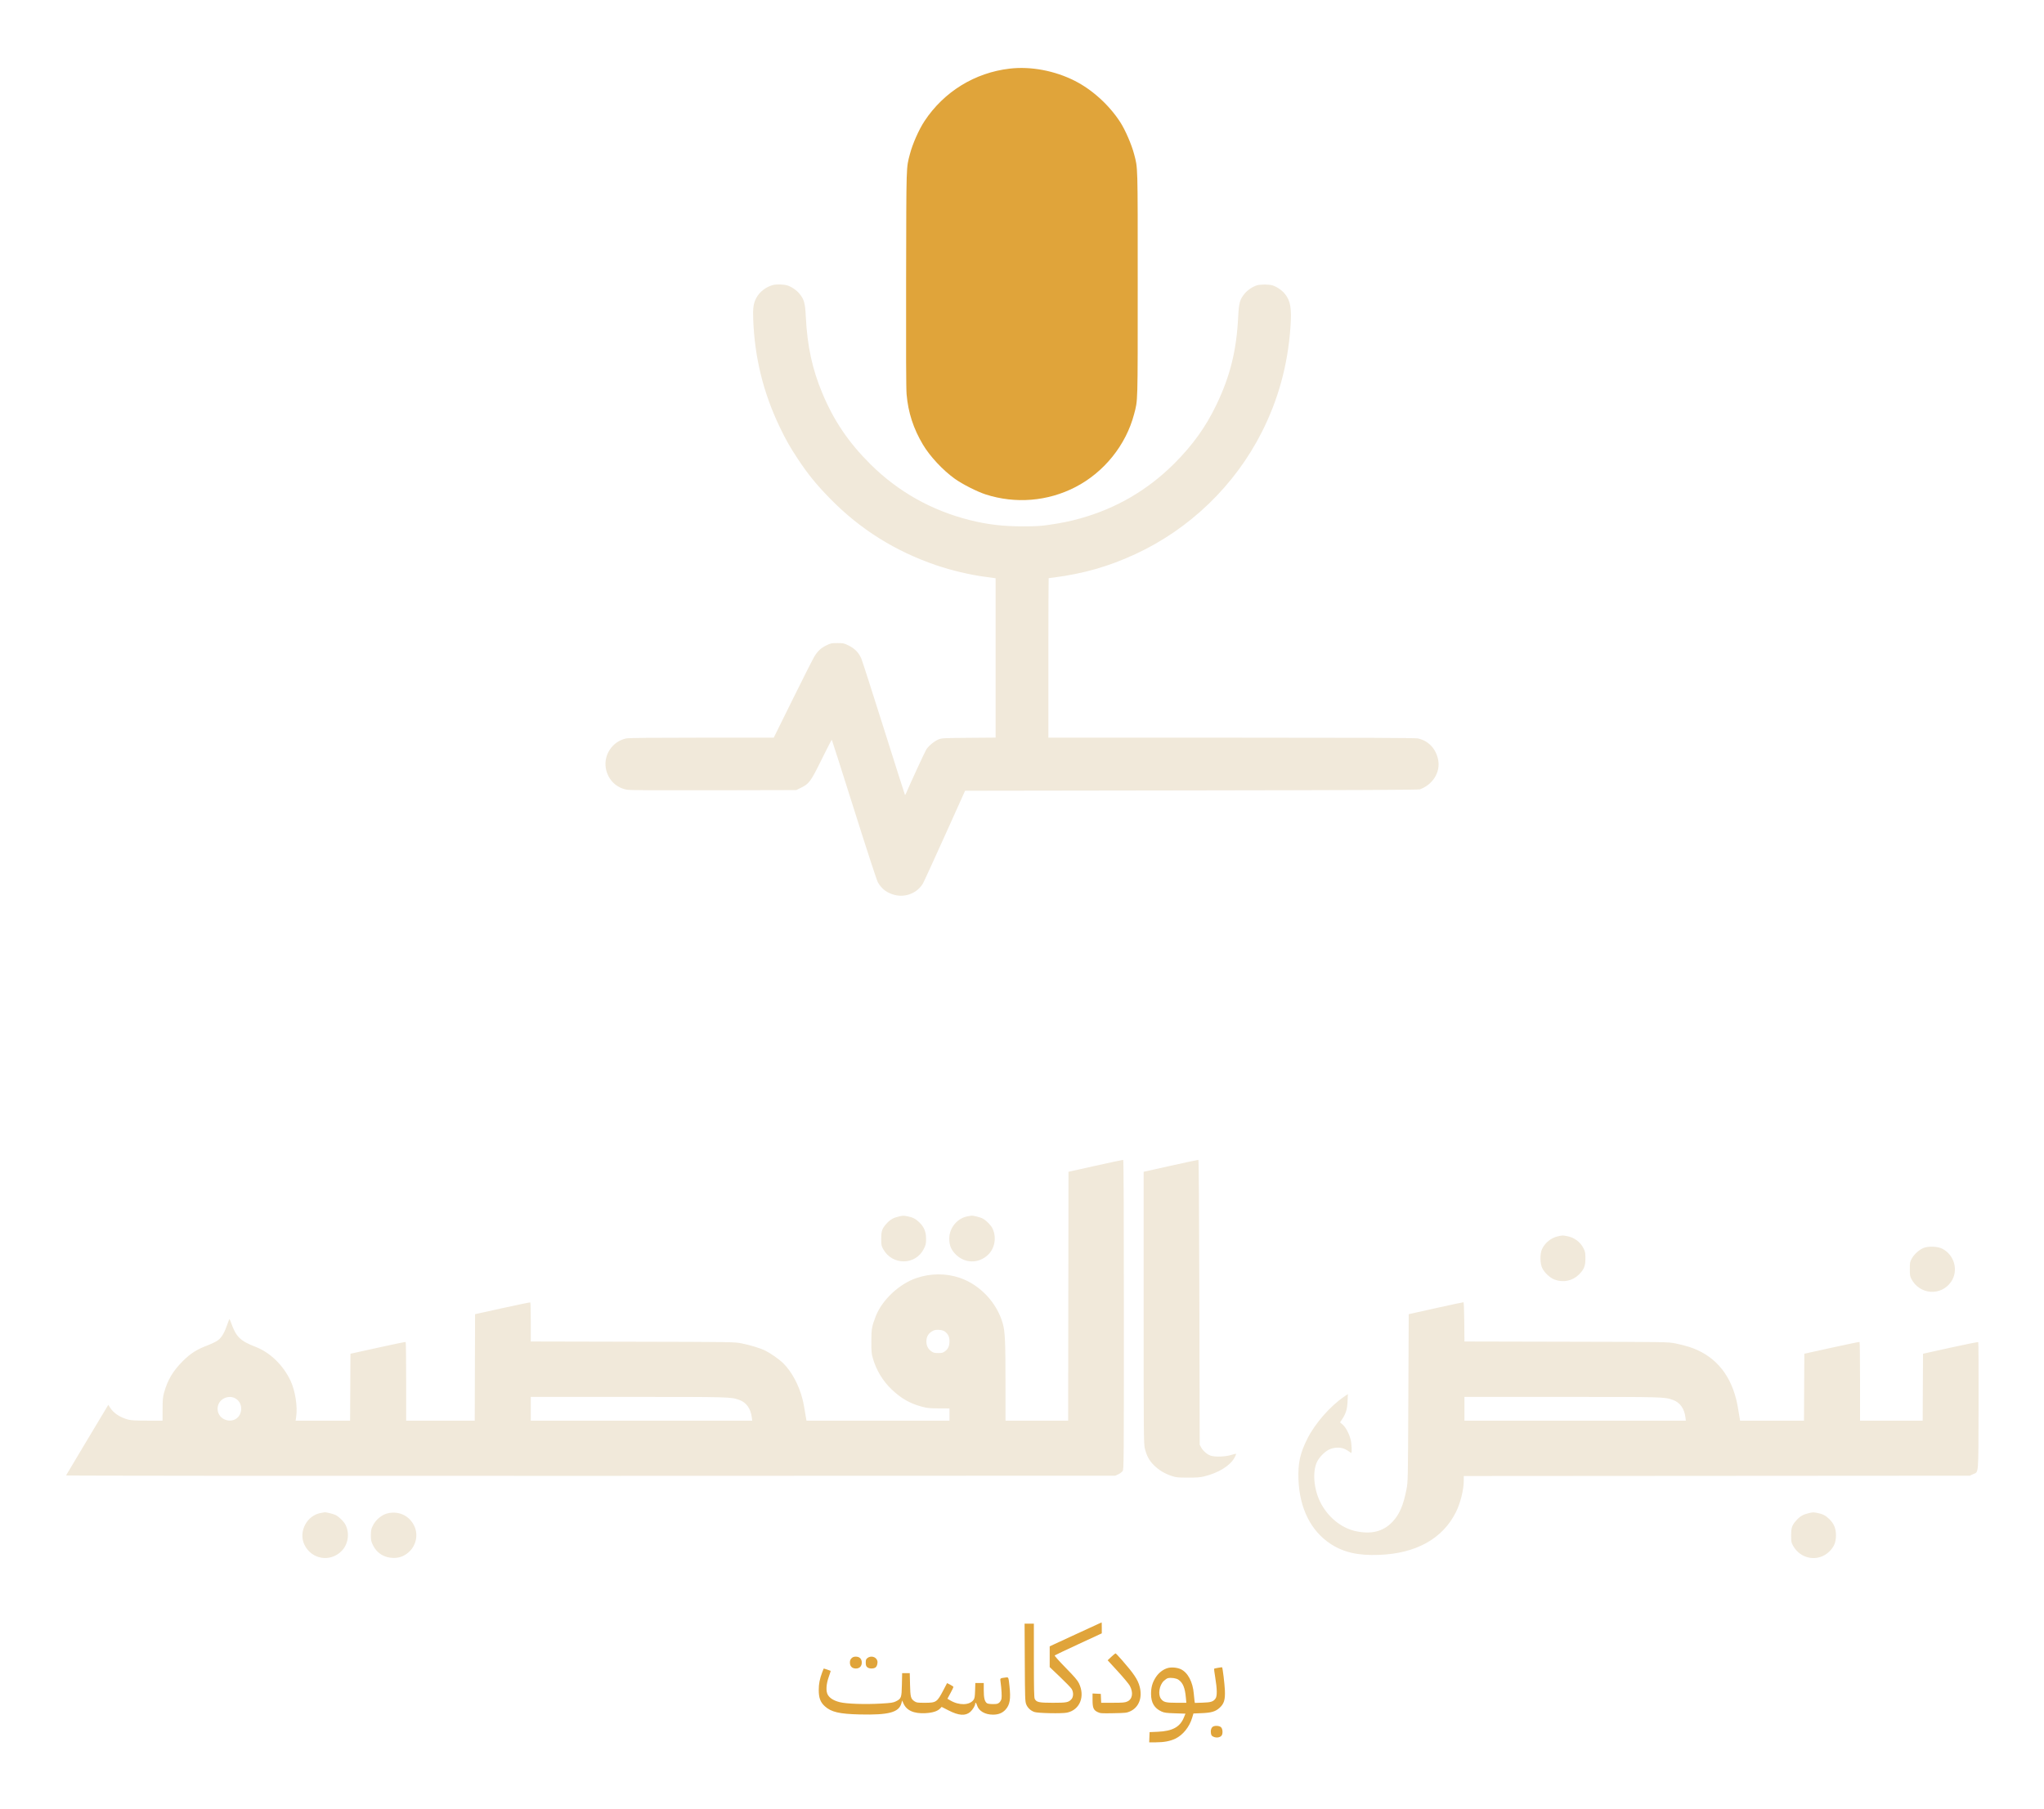
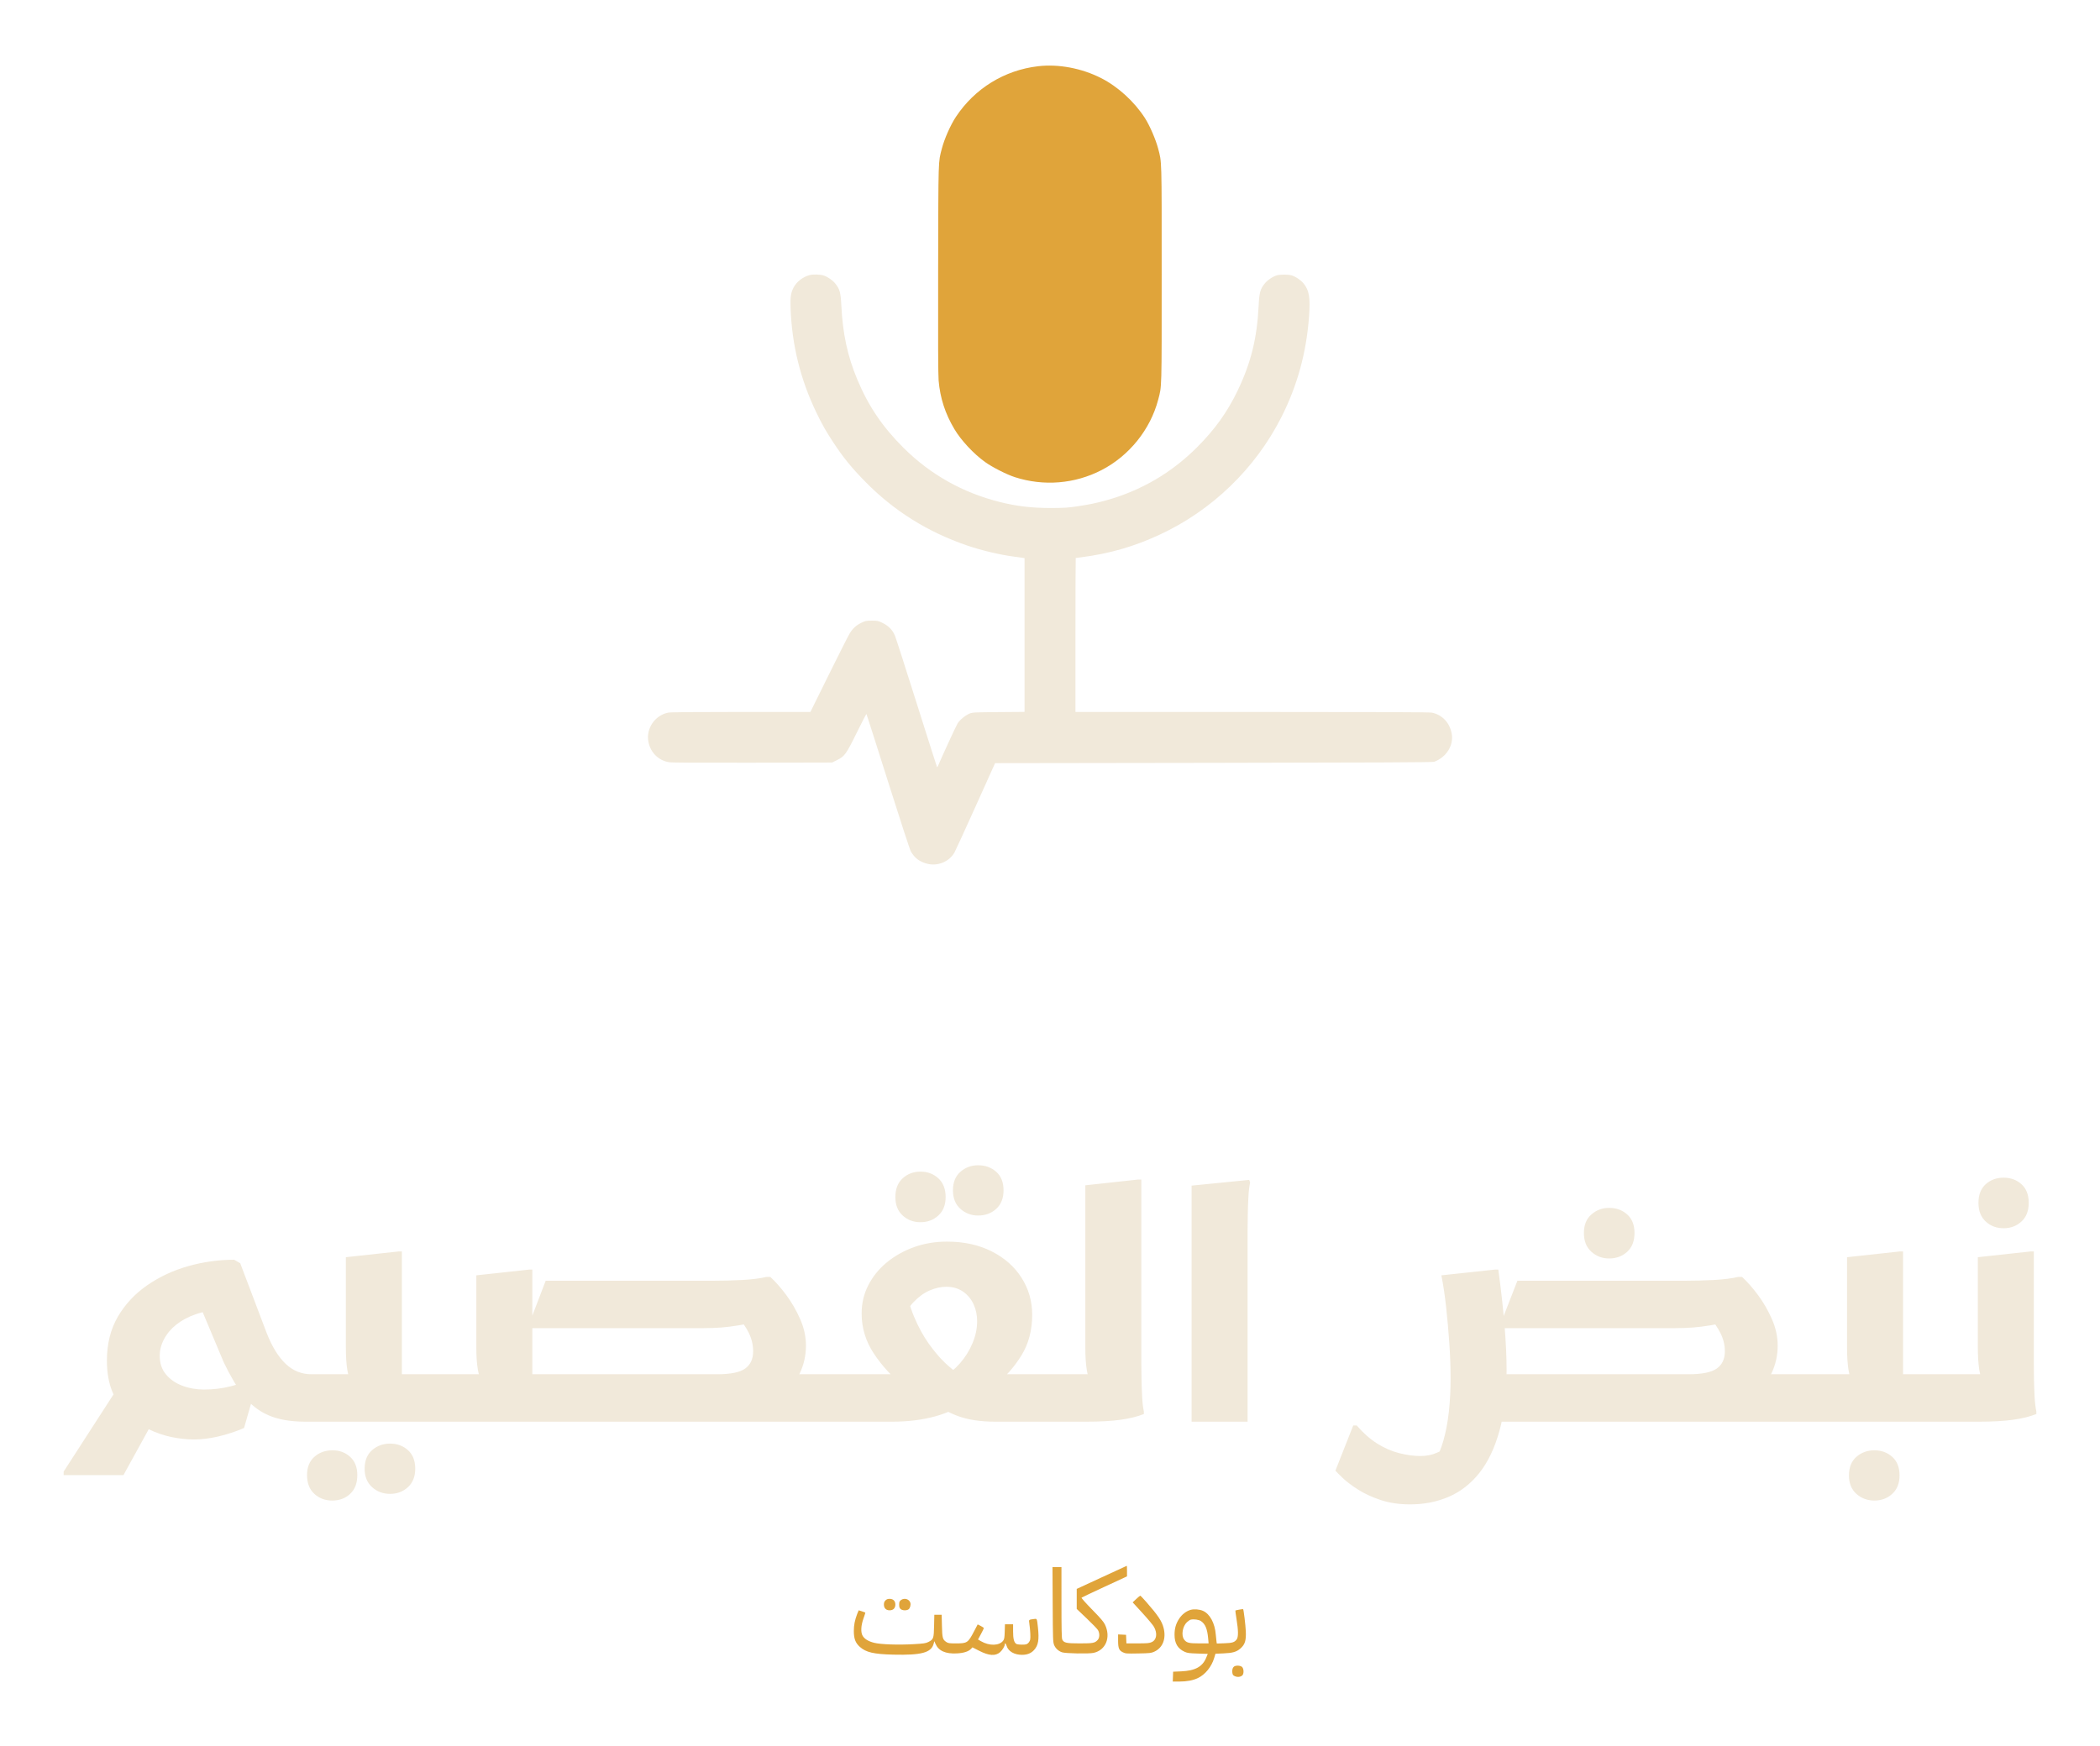
- <svg xmlns="http://www.w3.org/2000/svg" viewBox="450 641 3100 2743" width="3100" height="2743">
+ <svg xmlns="http://www.w3.org/2000/svg" viewBox="350 641 3300 2743" width="3300" height="2743">
  <path fill="#F1E9DA" fill-rule="evenodd" d="M 1622.500 1073.323 C 1611.654 1076.097, 1601.683 1083.852, 1596.876 1093.251 C 1592.671 1101.474, 1591.690 1108.440, 1592.335 1125.500 C 1594.528 1183.526, 1607.666 1236.856, 1632.564 1288.788 C 1641.771 1307.992, 1647.866 1318.754, 1659.697 1336.690 C 1675.260 1360.286, 1688.099 1376.073, 1709.428 1397.842 C 1754.437 1443.781, 1807.502 1477.067, 1869.649 1498.345 C 1892.629 1506.212, 1921.794 1513.119, 1944 1515.952 C 1948.675 1516.549, 1954.188 1517.293, 1956.250 1517.606 L 1960 1518.176 1960 1639.036 L 1960 1759.896 1919.250 1760.219 C 1881.373 1760.519, 1878.158 1760.681, 1873.644 1762.521 C 1867.111 1765.184, 1858.188 1772.525, 1854.774 1778.047 C 1852.529 1781.679, 1830.249 1829.991, 1824.404 1843.904 C 1823.617 1845.775, 1822.773 1847.106, 1822.527 1846.860 C 1822.281 1846.615, 1807.892 1801.433, 1790.550 1746.457 C 1773.209 1691.481, 1757.834 1643.673, 1756.384 1640.218 C 1752.622 1631.253, 1746.449 1624.825, 1737.223 1620.266 C 1730.021 1616.706, 1729.081 1616.500, 1720.052 1616.500 C 1711.406 1616.500, 1709.883 1616.797, 1704 1619.626 C 1695.151 1623.881, 1689.994 1628.642, 1684.846 1637.307 C 1682.456 1641.330, 1667.675 1670.576, 1652 1702.299 L 1623.500 1759.976 1514.299 1759.988 C 1438.258 1759.996, 1403.489 1760.337, 1399.799 1761.109 C 1379.044 1765.451, 1365.076 1786.007, 1368.874 1806.619 C 1372.009 1823.632, 1384.462 1836.136, 1401.111 1838.987 C 1405.568 1839.750, 1445.320 1839.993, 1532.552 1839.791 L 1657.605 1839.500 1665.224 1835.734 C 1677.295 1829.768, 1679.713 1826.408, 1696.508 1792.262 C 1704.503 1776.009, 1711.277 1762.944, 1711.563 1763.229 C 1711.848 1763.515, 1727.084 1811.261, 1745.421 1869.332 C 1765.025 1931.418, 1779.866 1976.802, 1781.445 1979.497 C 1787.466 1989.770, 1795.242 1995.566, 1807.068 1998.596 C 1823.439 2002.790, 1841.354 1995.490, 1849.719 1981.216 C 1851.187 1978.712, 1866.179 1946.027, 1883.035 1908.582 L 1913.683 1840.500 2257.092 1840 C 2506.351 1839.637, 2601.330 1839.194, 2603.528 1838.383 C 2622.981 1831.211, 2634.670 1812.461, 2631.229 1793.954 C 2628.047 1776.848, 2616.376 1764.493, 2600.201 1761.109 C 2596.395 1760.312, 2516.700 1760, 2317.451 1760 L 2040 1760 2040 1639 C 2040 1572.450, 2040.192 1518, 2040.428 1518 C 2040.663 1518, 2044.375 1517.541, 2048.678 1516.980 C 2093.743 1511.100, 2131.447 1500.275, 2171.769 1481.637 C 2254.200 1443.536, 2322.418 1377.818, 2363.431 1297 C 2388.639 1247.327, 2402.971 1195.175, 2407.083 1138.154 C 2409.204 1108.757, 2407.333 1097.408, 2398.596 1086.656 C 2394.119 1081.146, 2386.024 1075.685, 2379.500 1073.771 C 2377.300 1073.126, 2372.125 1072.598, 2368 1072.598 C 2363.875 1072.598, 2358.700 1073.126, 2356.500 1073.771 C 2349.976 1075.685, 2341.881 1081.146, 2337.404 1086.656 C 2330.410 1095.263, 2328.904 1100.771, 2327.878 1121.500 C 2325.348 1172.633, 2315.807 1211.252, 2294.955 1254.762 C 2278.823 1288.422, 2259.067 1316.024, 2231.046 1344.047 C 2190.801 1384.297, 2142.865 1412.264, 2088 1427.504 C 2072.458 1431.821, 2060.874 1434.192, 2041 1437.124 C 2028.357 1438.988, 2021.168 1439.416, 2002 1439.443 C 1971.397 1439.486, 1947.684 1436.707, 1920.683 1429.911 C 1862.630 1415.300, 1811.854 1386.696, 1769.951 1345 C 1736.763 1311.975, 1714.693 1279.351, 1697.158 1237.396 C 1681.828 1200.717, 1674.286 1165.698, 1672.091 1121 C 1671.099 1100.817, 1669.550 1095.214, 1662.596 1086.656 C 1658.235 1081.289, 1650.056 1075.695, 1644.014 1073.946 C 1638.197 1072.263, 1627.820 1071.962, 1622.500 1073.323" />
  <path fill="#E0A43A" fill-rule="evenodd" d="M 1981.325 745.095 C 1928.480 751.253, 1881.795 779.973, 1852.251 824.500 C 1843.715 837.364, 1834.030 859.221, 1830.033 874.640 C 1824.301 896.754, 1824.619 886.419, 1824.235 1063.500 C 1823.993 1174.979, 1824.223 1230.451, 1824.964 1239 C 1827.372 1266.795, 1835.261 1291.103, 1849.791 1315.500 C 1860.370 1333.262, 1879.961 1354.260, 1898.080 1367.257 C 1909.422 1375.392, 1932.011 1386.858, 1944.836 1390.990 C 1990.086 1405.567, 2038.985 1401.574, 2081 1379.871 C 2124.499 1357.402, 2157.731 1316.071, 2170.032 1269.143 C 2175.755 1247.310, 2175.500 1256.490, 2175.500 1072 C 2175.500 887.196, 2175.769 896.744, 2169.944 874.522 C 2166.204 860.252, 2156.668 838.228, 2149.194 826.598 C 2132.524 800.659, 2106.802 777.199, 2080.234 763.701 C 2049.706 748.192, 2013.387 741.360, 1981.325 745.095" />
-   <path fill="#F1E9DA" fill-rule="evenodd" d="M 2111.500 2409.373 L 2070.500 2418.514 2070.247 2607.257 L 2069.995 2796 2022.497 2796 L 1975 2796 1974.977 2738.250 C 1974.953 2676.373, 1974.251 2660.794, 1970.954 2649 C 1962.064 2617.191, 1936.400 2589.873, 1905.500 2579.325 C 1884.877 2572.285, 1861.417 2572.398, 1840.054 2579.639 C 1813.647 2588.591, 1787.697 2612.986, 1778.115 2637.868 C 1772.196 2653.239, 1771.528 2657.098, 1771.513 2676 C 1771.502 2691.339, 1771.785 2694.485, 1773.811 2701.482 C 1779.039 2719.545, 1788.893 2735.848, 1802.347 2748.697 C 1816.541 2762.252, 1830.044 2769.971, 1847.989 2774.791 C 1856.255 2777.011, 1859.628 2777.355, 1873.750 2777.423 L 1890 2777.500 1890 2786.750 L 1890 2796 1781.545 2796 L 1673.091 2796 1672.562 2792.750 C 1669.575 2774.404, 1668.652 2769.473, 1666.986 2762.944 C 1661.645 2742.024, 1650.577 2721.463, 1637.981 2709.060 C 1631.642 2702.819, 1619.196 2694.065, 1610.500 2689.730 C 1603.143 2686.063, 1587.249 2681.211, 1574.603 2678.771 C 1563.604 2676.649, 1562.054 2676.626, 1409.250 2676.279 L 1255 2675.928 1255 2646.523 C 1255 2630.350, 1254.662 2616.913, 1254.250 2616.662 C 1253.838 2616.411, 1234.825 2620.326, 1212 2625.363 L 1170.500 2634.520 1170.244 2715.260 L 1169.988 2796 1117.994 2796 L 1066 2796 1066 2736.559 C 1066 2703.866, 1065.662 2676.917, 1065.250 2676.671 C 1064.838 2676.424, 1045.825 2680.344, 1023 2685.380 L 981.500 2694.537 981.241 2745.269 L 980.982 2796 939.656 2796 L 898.331 2796 899.245 2789.750 C 901.486 2774.430, 897.626 2750.168, 890.590 2735.353 C 879.328 2711.637, 859.602 2692.570, 837.500 2684.034 C 814.202 2675.037, 807.983 2668.874, 800.377 2647.250 C 799.361 2644.363, 798.293 2642, 798.002 2642 C 797.711 2642, 796.187 2645.790, 794.614 2650.422 C 790.530 2662.450, 786.146 2669.881, 780.705 2674 C 778.162 2675.925, 771.080 2679.401, 764.968 2681.725 C 748.404 2688.023, 739.232 2693.837, 727.458 2705.500 C 712.362 2720.455, 704.161 2734.265, 698.761 2753.825 C 697 2760.205, 696.630 2764.411, 696.571 2778.750 L 696.500 2796 673.460 2796 C 656.155 2796, 648.980 2795.625, 644.632 2794.492 C 632.314 2791.284, 622.301 2784.698, 616.977 2776.302 L 614.266 2772.027 582.383 2825.146 C 564.847 2854.360, 550.350 2878.656, 550.166 2879.135 C 549.976 2879.630, 893.778 2879.897, 1345.666 2879.753 L 2141.500 2879.500 2146.166 2877.344 C 2148.732 2876.157, 2151.657 2873.927, 2152.666 2872.388 C 2154.432 2869.693, 2154.500 2860.846, 2154.500 2635.127 C 2154.500 2479.632, 2154.163 2400.593, 2153.500 2400.449 C 2152.950 2400.329, 2134.050 2404.345, 2111.500 2409.373 M 2225.500 2409.373 L 2184.500 2418.514 2184.500 2624.507 C 2184.500 2819.738, 2184.595 2830.903, 2186.309 2838.208 C 2188.847 2849.024, 2192.990 2856.704, 2200.008 2863.603 C 2207.577 2871.044, 2216.226 2876.314, 2226.479 2879.731 C 2233.882 2882.199, 2235.810 2882.408, 2251.500 2882.452 C 2264.473 2882.489, 2270.223 2882.081, 2275.773 2880.733 C 2297.995 2875.333, 2315.608 2864.486, 2322.392 2852.022 C 2323.935 2849.186, 2324.976 2846.643, 2324.705 2846.372 C 2324.434 2846.100, 2320.901 2846.906, 2316.856 2848.162 C 2308.455 2850.771, 2293.351 2851.307, 2286.447 2849.241 C 2281.265 2847.691, 2274.556 2841.953, 2271.716 2836.643 L 2269.500 2832.500 2269 2616.583 C 2268.669 2473.857, 2268.161 2400.593, 2267.500 2400.449 C 2266.950 2400.329, 2248.050 2404.345, 2225.500 2409.373 M 1813 2486.390 C 1805.428 2488.074, 1800.148 2491.031, 1795.276 2496.316 C 1787.855 2504.367, 1786.500 2508.024, 1786.500 2520 C 1786.500 2529.741, 1786.712 2530.882, 1789.430 2535.788 C 1803.351 2560.917, 1838.727 2560.581, 1851.221 2535.202 C 1854.149 2529.256, 1854.500 2527.629, 1854.500 2520.021 C 1854.500 2509.671, 1851.652 2502.600, 1844.675 2495.622 C 1839.158 2490.106, 1834.222 2487.512, 1826.535 2486.091 C 1819.660 2484.820, 1820.107 2484.810, 1813 2486.390 M 1917.702 2486.042 C 1902.176 2488.651, 1889.882 2503.282, 1889.697 2519.371 C 1889.583 2529.237, 1891.966 2535.707, 1898.242 2542.575 C 1912.146 2557.788, 1934.009 2558.508, 1948.712 2544.237 C 1959.071 2534.182, 1961.706 2517.224, 1954.971 2503.960 C 1952.575 2499.241, 1946.202 2492.788, 1940.847 2489.657 C 1937.393 2487.637, 1925.410 2484.595, 1923 2485.125 C 1922.725 2485.186, 1920.341 2485.598, 1917.702 2486.042 M 2812.972 2516.359 C 2802.561 2518.602, 2793.106 2526.189, 2788.648 2535.878 C 2785.425 2542.881, 2785.578 2557.614, 2788.944 2564.500 C 2792.453 2571.678, 2800.651 2579.341, 2807.703 2582.037 C 2820.529 2586.938, 2834.760 2584.074, 2844.353 2574.661 C 2852.345 2566.818, 2854.500 2561.581, 2854.500 2550 C 2854.500 2541.644, 2854.167 2539.821, 2851.730 2534.858 C 2846.885 2524.994, 2837.705 2518.156, 2826.535 2516.091 C 2819.678 2514.824, 2820.139 2514.815, 2812.972 2516.359 M 3367.500 2533.974 C 3360.842 2536.618, 3353.129 2543.532, 3349.473 2550.133 C 3346.705 2555.129, 3346.500 2556.225, 3346.500 2566 C 3346.500 2575.051, 3346.822 2577.121, 3348.835 2581 C 3361.361 2605.135, 3393.868 2607.493, 3409.090 2585.370 C 3420.734 2568.445, 3414.211 2544.449, 3395.410 2535.044 C 3388.559 2531.617, 3374.768 2531.089, 3367.500 2533.974 M 2627.500 2625.372 L 2586.500 2634.514 2585.933 2761.507 C 2585.375 2886.636, 2585.335 2888.666, 2583.188 2899.829 C 2578.481 2924.308, 2572.433 2938.380, 2561.816 2949.557 C 2547.696 2964.421, 2529.346 2968.931, 2505.270 2963.455 C 2483.282 2958.454, 2462.713 2941.143, 2451.856 2918.500 C 2442.282 2898.533, 2440.438 2872.845, 2447.536 2858.337 C 2451.350 2850.540, 2460.483 2841.711, 2467.415 2839.118 C 2475.565 2836.068, 2484.277 2836.246, 2490.601 2839.591 C 2493.295 2841.016, 2496.210 2842.816, 2497.079 2843.591 C 2497.947 2844.366, 2498.960 2845, 2499.329 2845 C 2500.619 2845, 2499.987 2830.737, 2498.430 2824.730 C 2496.053 2815.555, 2491.099 2806.225, 2486.464 2802.194 L 2482.362 2798.625 2485.700 2793.563 C 2491.329 2785.025, 2493.216 2778.725, 2493.770 2766.622 L 2494.267 2755.744 2488.384 2759.747 C 2467.349 2774.058, 2444.423 2800.281, 2432.885 2823.228 C 2421.701 2845.473, 2418.386 2860.592, 2419.293 2885.233 C 2420.896 2928.818, 2438.055 2963.284, 2467.913 2982.889 C 2487.664 2995.858, 2509.681 3000.855, 2541.701 2999.634 C 2597.580 2997.504, 2637.678 2975.275, 2657.889 2935.223 C 2664.859 2921.410, 2670 2900.887, 2670 2886.875 L 2670 2880.013 3053.750 2879.756 L 3437.500 2879.500 3442.166 2877.344 C 3451.221 2873.158, 3450.464 2882.278, 3450.774 2773.619 C 3450.925 2720.835, 3450.700 2677.317, 3450.274 2676.913 C 3449.848 2676.508, 3430.825 2680.304, 3408 2685.348 L 3366.500 2694.520 3366.241 2745.260 L 3365.982 2796 3318.491 2796 L 3271 2796 3271 2736.559 C 3271 2703.866, 3270.662 2676.913, 3270.250 2676.662 C 3269.838 2676.411, 3250.825 2680.326, 3228 2685.363 L 3186.500 2694.520 3186.241 2745.260 L 3185.982 2796 3137.536 2796 L 3089.091 2796 3088.562 2792.750 C 3085.575 2774.404, 3084.652 2769.473, 3082.986 2762.944 C 3072.690 2722.615, 3048.471 2695.856, 3011.603 2684.076 C 3006.159 2682.336, 2996.709 2679.949, 2990.603 2678.771 C 2979.604 2676.649, 2978.054 2676.626, 2825.265 2676.279 L 2671.030 2675.928 2670.765 2646.297 C 2670.597 2627.571, 2670.132 2616.586, 2669.500 2616.449 C 2668.950 2616.329, 2650.050 2620.345, 2627.500 2625.372 M 1865.500 2659.432 C 1858.405 2662.894, 1855.009 2668.211, 1855.004 2675.864 C 1854.999 2682.391, 1857.606 2687.506, 1862.726 2691.015 C 1865.686 2693.042, 1867.559 2693.495, 1872.997 2693.497 C 1878.788 2693.500, 1880.138 2693.127, 1883.431 2690.618 C 1888.168 2687.008, 1890 2682.704, 1890 2675.180 C 1890 2668.733, 1887.855 2664.428, 1882.763 2660.657 C 1879.234 2658.042, 1869.730 2657.368, 1865.500 2659.432 M 790.459 2761.880 C 776.561 2768.193, 776.515 2787.789, 790.384 2794.087 C 800.904 2798.864, 812.057 2794.013, 815.039 2783.362 C 819.390 2767.819, 805.024 2755.264, 790.459 2761.880 M 1255 2778 L 1255 2796 1422.905 2796 L 1590.810 2796 1590.306 2791.750 C 1588.648 2777.754, 1582.052 2768.399, 1571.122 2764.543 C 1558.281 2760.012, 1558.067 2760.007, 1402.250 2760.003 L 1255 2760 1255 2778 M 2671 2778 L 2671 2796 2838.905 2796 L 3006.810 2796 3006.306 2791.750 C 3004.648 2777.754, 2998.052 2768.399, 2987.122 2764.543 C 2974.281 2760.012, 2974.067 2760.007, 2818.250 2760.003 L 2671 2760 2671 2778 M 936.702 2936.042 C 915.575 2939.592, 902.529 2964.144, 911.419 2983.623 C 921.740 3006.236, 950.313 3011.493, 967.833 2994.002 C 978.090 2983.761, 980.644 2967.102, 973.971 2953.960 C 971.575 2949.241, 965.202 2942.788, 959.847 2939.657 C 956.393 2937.637, 944.410 2934.595, 942 2935.125 C 941.725 2935.186, 939.341 2935.598, 936.702 2936.042 M 1040.054 2936.126 C 1029.927 2937.825, 1019.914 2945.799, 1015.097 2956 C 1012.934 2960.582, 1012.500 2962.923, 1012.502 2970.024 C 1012.503 2977.665, 1012.849 2979.251, 1015.842 2985.331 C 1021.820 2997.475, 1033.395 3004.368, 1047.652 3004.276 C 1056.637 3004.219, 1064.458 3000.905, 1071.176 2994.311 C 1081.265 2984.408, 1084.293 2968.890, 1078.579 2956.377 C 1071.606 2941.106, 1056.791 2933.318, 1040.054 2936.126 M 3193 2936.390 C 3185.428 2938.074, 3180.148 2941.031, 3175.276 2946.316 C 3167.855 2954.367, 3166.500 2958.024, 3166.500 2970 C 3166.500 2979.741, 3166.712 2980.882, 3169.430 2985.788 C 3180.901 3006.494, 3207.700 3010.812, 3224.319 2994.632 C 3231.585 2987.559, 3234.501 2980.498, 3234.495 2970 C 3234.488 2959.668, 3231.633 2952.581, 3224.675 2945.622 C 3219.158 2940.106, 3214.222 2937.512, 3206.535 2936.091 C 3199.660 2934.820, 3200.107 2934.810, 3193 2936.390" />
+   <path fill="#F1E9DA" fill-rule="nonzero" d="M601.0 2856.0 544.0 2959.5H450.0V2954.0L548.5 2801.5ZM829.5 2875.5Q795.0 2875.5 772.0 2865.5Q749.0 2855.5 733.0 2835.0Q717.0 2814.5 701.5 2782.0L663.5 2691.5L696.5 2700.0Q675.0 2700.5 657.2 2706.8Q639.5 2713.0 627.0 2723.0Q614.5 2733.0 607.8 2745.8Q601.0 2758.5 601.0 2772.0Q601.0 2789.5 610.8 2801.2Q620.5 2813.0 636.5 2819.0Q652.5 2825.0 670.5 2825.0Q692.5 2825.0 712.2 2820.0Q732.0 2815.0 744.0 2809.0L754.0 2814.0L733.5 2885.5Q713.5 2894.0 693.0 2898.8Q672.5 2903.5 655.0 2903.5Q638.5 2903.5 620.0 2899.8Q601.5 2896.0 583.2 2887.2Q565.0 2878.5 550.2 2864.2Q535.5 2850.0 526.8 2829.0Q518.0 2808.0 518.0 2779.5Q518.0 2740.0 535.2 2710.5Q552.5 2681.0 581.5 2661.0Q610.5 2641.0 646.0 2631.0Q681.5 2621.0 718.0 2621.0L727.5 2626.5L769.0 2736.0Q781.5 2768.0 798.8 2784.5Q816.0 2801.0 839.5 2801.0V2865.5ZM839.5 2801.0H933.5L904.0 2814.5Q898.0 2808.5 895.8 2794.2Q893.5 2780.0 893.5 2759.0V2617.0L976.0 2608.0H981.5V2837.0L946.0 2801.0H1046.0V2865.5L1036.0 2875.5H829.5V2811.0ZM923.0 2949.5Q923.0 2930.5 934.8 2920.2Q946.5 2910.0 963.0 2910.0Q979.5 2910.0 991.0 2920.2Q1002.5 2930.5 1002.5 2949.5Q1002.5 2968.0 991.0 2978.5Q979.5 2989.0 963.0 2989.0Q946.5 2989.0 934.8 2978.5Q923.0 2968.0 923.0 2949.5ZM832.5 2959.5Q832.5 2941.0 844.0 2930.8Q855.5 2920.5 872.5 2920.5Q889.0 2920.5 900.2 2930.8Q911.5 2941.0 911.5 2959.5Q911.5 2978.5 900.2 2989.0Q889.0 2999.5 872.0 2999.5Q855.5 2999.5 844.0 2989.0Q832.5 2978.5 832.5 2959.5ZM1463.0 2875.5V2801.0H1672.0V2865.5L1662.0 2875.5ZM1174.5 2801.0H1477.0Q1508.5 2801.0 1521.0 2792.0Q1533.5 2783.0 1533.5 2765.0Q1533.5 2750.0 1526.8 2736.2Q1520.0 2722.5 1511.0 2713.5L1547.5 2716.5Q1526.5 2721.5 1511.5 2724.0Q1496.5 2726.5 1483.8 2727.5Q1471.0 2728.5 1455.5 2728.5H1179.0L1207.5 2654.0H1470.5Q1494.0 2654.0 1516.8 2652.8Q1539.5 2651.5 1554.5 2648.0H1560.5Q1573.0 2659.5 1585.8 2676.8Q1598.5 2694.0 1607.5 2714.5Q1616.5 2735.0 1616.5 2756.0Q1616.5 2779.0 1606.8 2799.5Q1597.0 2820.0 1573.0 2836.5L1557.5 2864.0Q1544.0 2869.5 1526.5 2872.5Q1509.0 2875.5 1487.0 2875.5H1174.5ZM1046.0 2801.0H1138.5L1109.0 2814.5Q1103.5 2808.5 1101.0 2794.2Q1098.5 2780.0 1098.5 2759.0V2645.5L1181.5 2636.5H1186.5V2837.5L1151.0 2801.0H1252.5V2865.5L1242.5 2875.5H1036.0V2811.0ZM1838.0 2592.5Q1878.0 2592.5 1908.2 2607.8Q1938.5 2623.0 1955.2 2649.2Q1972.0 2675.5 1972.0 2707.5Q1972.0 2744.0 1955.2 2771.2Q1938.5 2798.5 1912.0 2820.0L1894.0 2801.0H2012.5V2865.5L2002.5 2875.5H1913.5Q1879.0 2875.5 1854.8 2866.5Q1830.5 2857.5 1812.5 2841.0L1877.0 2839.0Q1850.0 2859.0 1819.5 2867.2Q1789.0 2875.5 1752.5 2875.5H1662.0V2811.0L1672.0 2801.0H1790.0L1770.5 2820.0Q1742.5 2797.5 1723.2 2768.5Q1704.0 2739.5 1704.0 2705.5Q1704.0 2681.5 1714.5 2661.0Q1725.0 2640.5 1743.5 2625.2Q1762.0 2610.0 1786.2 2601.2Q1810.5 2592.5 1838.0 2592.5ZM1764.0 2723.5 1772.0 2658.5Q1776.5 2687.0 1786.5 2710.8Q1796.5 2734.5 1809.2 2752.5Q1822.0 2770.5 1834.5 2782.5Q1847.0 2794.5 1856.5 2800.0L1830.0 2807.0Q1846.0 2798.0 1858.5 2783.8Q1871.0 2769.5 1878.2 2752.2Q1885.5 2735.0 1885.5 2717.5Q1885.5 2703.5 1880.0 2691.2Q1874.5 2679.0 1863.5 2671.2Q1852.5 2663.5 1837.0 2663.5Q1824.5 2663.5 1811.0 2669.2Q1797.5 2675.0 1785.2 2688.0Q1773.0 2701.0 1764.0 2723.5ZM1887.0 2551.5Q1871.0 2551.5 1859.2 2541.0Q1847.5 2530.5 1847.5 2512.0Q1847.5 2493.0 1859.2 2482.8Q1871.0 2472.5 1887.0 2472.5Q1904.0 2472.5 1915.5 2482.8Q1927.0 2493.0 1927.0 2512.0Q1927.0 2530.5 1915.5 2541.0Q1904.0 2551.5 1887.0 2551.5ZM1796.5 2562.0Q1780.0 2562.0 1768.5 2551.5Q1757.0 2541.0 1757.0 2522.5Q1757.0 2503.5 1768.5 2493.0Q1780.0 2482.5 1796.5 2482.5Q1813.0 2482.5 1824.5 2493.0Q1836.0 2503.5 1836.0 2522.5Q1836.0 2541.0 1824.5 2551.5Q1813.0 2562.0 1796.5 2562.0ZM1992.5 2875.5V2811.0L2002.5 2801.0H2095.0L2066.0 2814.5Q2060.0 2808.5 2057.8 2794.2Q2055.5 2780.0 2055.5 2759.0V2504.0L2138.0 2495.0H2143.5V2782.5Q2143.5 2792.5 2143.8 2807.2Q2144.0 2822.0 2144.8 2836.2Q2145.5 2850.5 2147.5 2859.5V2863.5Q2132.5 2869.5 2111.0 2872.5Q2089.5 2875.5 2058.0 2875.5ZM2222.5 2504.5 2313.0 2495.5 2314.5 2499.5Q2312.5 2508.5 2311.8 2522.0Q2311.0 2535.5 2310.8 2549.5Q2310.5 2563.5 2310.5 2573.5V2875.5H2222.5ZM2990.0 2875.5V2801.0H3198.5V2865.5L3188.5 2875.5ZM2701.5 2801.0H3003.5Q3035.0 2801.0 3047.8 2792.0Q3060.5 2783.0 3060.5 2765.0Q3060.5 2750.0 3053.5 2736.2Q3046.5 2722.5 3038.0 2713.5L3074.5 2716.5Q3053.5 2721.5 3038.5 2724.0Q3023.5 2726.5 3010.5 2727.5Q2997.5 2728.5 2982.5 2728.5H2705.5L2734.5 2654.0H2997.0Q3021.0 2654.0 3043.8 2652.8Q3066.5 2651.5 3081.5 2648.0H3087.5Q3100.0 2659.5 3112.8 2676.8Q3125.5 2694.0 3134.5 2714.5Q3143.5 2735.0 3143.5 2756.0Q3143.5 2779.0 3133.8 2799.5Q3124.0 2820.0 3100.0 2836.5L3084.5 2864.0Q3071.0 2869.5 3053.2 2872.5Q3035.5 2875.5 3014.0 2875.5H2701.5ZM2878.5 2619.0Q2862.5 2619.0 2850.8 2608.5Q2839.0 2598.0 2839.0 2579.0Q2839.0 2560.0 2850.8 2549.8Q2862.5 2539.5 2878.5 2539.5Q2895.5 2539.5 2907.0 2549.8Q2918.5 2560.0 2918.5 2579.0Q2918.5 2598.0 2907.0 2608.5Q2895.5 2619.0 2878.5 2619.0ZM2482.0 2881.5Q2497.0 2899.0 2514.0 2909.8Q2531.0 2920.5 2548.8 2925.0Q2566.5 2929.5 2582.0 2929.5Q2596.5 2929.5 2607.5 2924.5Q2618.5 2919.5 2625.5 2918.0L2604.0 2938.0Q2612.5 2925.5 2618.2 2905.2Q2624.0 2885.0 2626.8 2859.8Q2629.5 2834.5 2629.5 2808.0Q2629.5 2781.0 2627.5 2752.0Q2625.5 2723.0 2622.5 2695.5Q2619.5 2668.0 2615.0 2645.5L2699.0 2636.5H2704.5Q2711.0 2684.0 2714.2 2723.8Q2717.5 2763.5 2717.5 2794.5Q2717.5 2850.0 2706.2 2890.2Q2695.0 2930.5 2674.8 2956.0Q2654.5 2981.5 2626.8 2993.5Q2599.0 3005.5 2566.0 3005.5Q2540.5 3005.5 2520.0 2998.8Q2499.5 2992.0 2484.5 2982.5Q2469.5 2973.0 2460.5 2964.5Q2451.5 2956.0 2448.5 2952.5L2476.5 2881.5ZM3198.5 2801.0H3292.5L3263.0 2814.5Q3257.0 2808.5 3254.8 2794.2Q3252.5 2780.0 3252.5 2759.0V2617.0L3335.0 2608.0H3340.5V2837.0L3305.0 2801.0H3405.0V2865.5L3395.0 2875.5H3188.5V2811.0ZM3255.5 2960.0Q3255.5 2941.0 3267.2 2930.8Q3279.0 2920.5 3295.5 2920.5Q3312.0 2920.5 3323.5 2930.8Q3335.0 2941.0 3335.0 2960.0Q3335.0 2978.5 3323.5 2989.0Q3312.0 2999.5 3295.5 2999.5Q3279.0 2999.5 3267.2 2989.0Q3255.5 2978.5 3255.5 2960.0ZM3395.0 2875.5V2811.0L3405.0 2801.0H3497.5L3468.5 2814.5Q3462.5 2808.5 3460.2 2793.5Q3458.0 2778.5 3458.0 2757.5V2617.0L3540.5 2608.0H3546.0V2782.5Q3546.0 2792.5 3546.2 2807.2Q3546.5 2822.0 3547.2 2836.2Q3548.0 2850.5 3550.0 2859.5V2863.5Q3535.0 2869.5 3513.5 2872.5Q3492.0 2875.5 3460.5 2875.5ZM3498.5 2571.5Q3482.0 2571.5 3470.5 2561.0Q3459.0 2550.5 3459.0 2531.5Q3459.0 2512.5 3470.5 2502.2Q3482.0 2492.0 3498.5 2492.0Q3515.0 2492.0 3526.5 2502.2Q3538.0 2512.5 3538.0 2531.5Q3538.0 2550.5 3526.5 2561.0Q3515.0 2571.5 3498.5 2571.5Z" />
  <path fill="#E0A43A" fill-rule="evenodd" d="M 2081.250 3120.220 L 2042 3138.363 2042 3154.103 L 2042 3169.843 2057.569 3184.671 C 2066.131 3192.827, 2074.093 3201.043, 2075.261 3202.929 C 2078.316 3207.863, 2078.169 3215.111, 2074.942 3218.610 C 2070.470 3223.459, 2067.640 3224, 2046.782 3223.998 C 2025.669 3223.997, 2021.860 3223.166, 2019.279 3218 C 2018.325 3216.092, 2018.026 3202.305, 2018.015 3159.750 L 2018 3104 2010.962 3104 L 2003.924 3104 2004.228 3162.750 C 2004.508 3216.850, 2004.677 3221.877, 2006.362 3226.257 C 2008.403 3231.561, 2013.124 3236.011, 2018.789 3237.974 C 2024.251 3239.865, 2060.574 3240.576, 2068.275 3238.942 C 2087.769 3234.805, 2096.027 3214.397, 2086.324 3194.339 C 2084.161 3189.867, 2079.421 3184.339, 2066.075 3170.725 C 2056.225 3160.677, 2049.052 3152.600, 2049.575 3152.146 C 2050.084 3151.703, 2066.363 3143.988, 2085.750 3135 L 2121 3118.659 2121 3110.330 C 2121 3105.748, 2120.887 3102.017, 2120.750 3102.038 C 2120.613 3102.059, 2102.838 3110.241, 2081.250 3120.220 M 2135.501 3154.250 L 2129.909 3159.500 2145.370 3176.387 C 2153.874 3185.674, 2162.013 3195.446, 2163.458 3198.101 C 2169.120 3208.503, 2167.590 3218.469, 2159.788 3222.010 C 2156.064 3223.700, 2153.171 3223.959, 2137.796 3223.978 L 2120.091 3224 2119.796 3217.250 L 2119.500 3210.500 2113.250 3210.202 L 2107 3209.905 2107 3219.551 C 2107 3231.602, 2108.418 3235.056, 2114.595 3238.046 C 2118.733 3240.049, 2120.221 3240.158, 2138.752 3239.815 C 2156.848 3239.480, 2158.937 3239.254, 2163.727 3237.111 C 2177.206 3231.083, 2182.892 3216.544, 2178.451 3199.460 C 2175.710 3188.916, 2169.610 3179.774, 2151.622 3159.250 C 2146.681 3153.613, 2142.291 3149, 2141.866 3149 C 2141.441 3149, 2138.577 3151.363, 2135.501 3154.250 M 1741.455 3156.455 C 1739.648 3158.261, 1739 3159.990, 1739 3163 C 1739 3168.629, 1742.371 3172, 1748 3172 C 1753.629 3172, 1757 3168.629, 1757 3163 C 1757 3157.371, 1753.629 3154, 1748 3154 C 1744.990 3154, 1743.261 3154.648, 1741.455 3156.455 M 1765.635 3156.073 C 1763.430 3157.807, 1763 3158.944, 1763 3163.034 C 1763 3166.775, 1763.514 3168.401, 1765.189 3169.961 C 1767.847 3172.438, 1774.541 3172.710, 1777.738 3170.471 C 1780.132 3168.794, 1781.575 3163.386, 1780.517 3160.053 C 1778.643 3154.149, 1770.760 3152.041, 1765.635 3156.073 M 2220.995 3171.296 C 2214.052 3173.254, 2207.287 3178.489, 2202.874 3185.317 C 2197.798 3193.169, 2195.705 3200.527, 2195.710 3210.500 C 2195.716 3223.836, 2200.697 3232.252, 2211.500 3237.177 C 2215.806 3239.140, 2218.680 3239.529, 2232.202 3239.978 L 2247.903 3240.500 2245.502 3246.400 C 2239.679 3260.710, 2228.168 3266.992, 2206 3267.956 L 2193.500 3268.500 2193.208 3276.250 L 2192.916 3284 2203.208 3283.983 C 2215.207 3283.962, 2224.584 3282.202, 2232.411 3278.499 C 2243.912 3273.058, 2253.878 3260.755, 2258.030 3246.871 L 2260.013 3240.241 2272.256 3239.741 C 2287.054 3239.137, 2293.142 3237.388, 2299.294 3231.972 C 2306.422 3225.698, 2308.343 3219.539, 2307.705 3205 C 2307.275 3195.191, 2304.360 3171.166, 2303.481 3170.181 C 2303.147 3169.808, 2291.844 3171.823, 2291.317 3172.350 C 2291.120 3172.546, 2291.911 3178.511, 2293.073 3185.604 C 2296.026 3203.621, 2296.134 3213.966, 2293.410 3217.663 C 2289.962 3222.343, 2286.582 3223.406, 2273.815 3223.824 L 2262.129 3224.207 2261.617 3220.853 C 2261.336 3219.009, 2260.861 3214.350, 2260.562 3210.500 C 2259.147 3192.293, 2251.336 3177.690, 2240.432 3172.867 C 2234.909 3170.424, 2226.497 3169.744, 2220.995 3171.296 M 1696.990 3177.750 C 1693.191 3187.889, 1691.740 3195.281, 1691.737 3204.500 C 1691.733 3216.587, 1694.228 3223.222, 1701.104 3229.404 C 1710.774 3238.098, 1723.105 3240.962, 1754 3241.690 C 1797.884 3242.725, 1813.287 3238.601, 1817.076 3224.803 L 1818.258 3220.500 1820.033 3224.621 C 1824.791 3235.665, 1835.799 3240.655, 1853.419 3239.755 C 1864.457 3239.192, 1871.975 3236.785, 1875.967 3232.535 L 1878.131 3230.232 1888.816 3235.687 C 1904.188 3243.535, 1914.302 3244.186, 1921.580 3237.795 C 1925.181 3234.634, 1929 3228.326, 1929 3225.540 C 1929 3222.589, 1930.692 3224.028, 1931.878 3227.987 C 1934.420 3236.473, 1943.936 3242, 1956.003 3242 C 1964.170 3242, 1970.173 3239.621, 1974.874 3234.521 C 1981.656 3227.163, 1983.168 3218.268, 1980.994 3198.500 C 1979.479 3184.720, 1979.623 3185.043, 1975.247 3185.628 C 1966.329 3186.822, 1966.675 3186.524, 1967.479 3192.300 C 1968.983 3203.106, 1969.606 3214.625, 1968.869 3218 C 1968.449 3219.925, 1966.931 3222.512, 1965.497 3223.750 C 1963.304 3225.642, 1961.743 3225.995, 1955.694 3225.968 C 1951.325 3225.949, 1947.817 3225.418, 1946.761 3224.616 C 1943.324 3222.006, 1942 3216.560, 1942 3205.032 L 1942 3194 1935.608 3194 L 1929.216 3194 1928.853 3205.433 C 1928.548 3215.053, 1928.162 3217.314, 1926.424 3219.683 C 1920.414 3227.876, 1904.647 3228.258, 1891.458 3220.528 L 1886.897 3217.855 1891.448 3209.437 C 1893.952 3204.807, 1896 3200.572, 1896 3200.026 C 1896 3199.480, 1893.832 3197.935, 1891.182 3196.592 L 1886.364 3194.151 1881.036 3204.325 C 1871.103 3223.294, 1870.068 3224, 1852.180 3224 C 1841.455 3224, 1839.964 3223.777, 1836.898 3221.713 C 1831.287 3217.936, 1830.627 3215.434, 1830.178 3196.250 L 1829.773 3179 1824 3179 L 1818.227 3179 1817.846 3196.450 C 1817.410 3216.445, 1816.955 3217.714, 1808.755 3221.829 C 1804.744 3223.841, 1801.697 3224.297, 1786.307 3225.188 C 1761.498 3226.625, 1733.817 3225.675, 1723.500 3223.033 C 1714.440 3220.713, 1708.543 3217.084, 1705.548 3211.986 C 1702.357 3206.555, 1702.903 3195.905, 1706.948 3184.648 C 1708.697 3179.779, 1709.987 3175.682, 1709.814 3175.543 C 1709.489 3175.281, 1699.838 3172, 1699.394 3172 C 1699.256 3172, 1698.174 3174.588, 1696.990 3177.750 M 2221.214 3186.659 C 2219.957 3186.928, 2217.189 3188.803, 2215.064 3190.824 C 2208.224 3197.332, 2205.962 3211.382, 2210.711 3217.864 C 2214.529 3223.076, 2218.082 3223.997, 2234.367 3223.998 L 2249.235 3224 2248.537 3216.250 C 2247.181 3201.204, 2244.059 3193.635, 2237.299 3189.003 C 2233.878 3186.658, 2226.344 3185.561, 2221.214 3186.659 M 2289.695 3260.111 C 2287.088 3261.627, 2285.794 3265.822, 2286.551 3270.300 C 2287.101 3273.556, 2287.789 3274.432, 2290.784 3275.683 C 2294.825 3277.372, 2299.429 3276.826, 2302.184 3274.333 C 2304.918 3271.859, 2304.689 3263.720, 2301.811 3261.039 C 2299.400 3258.793, 2292.826 3258.289, 2289.695 3260.111" />
</svg>
